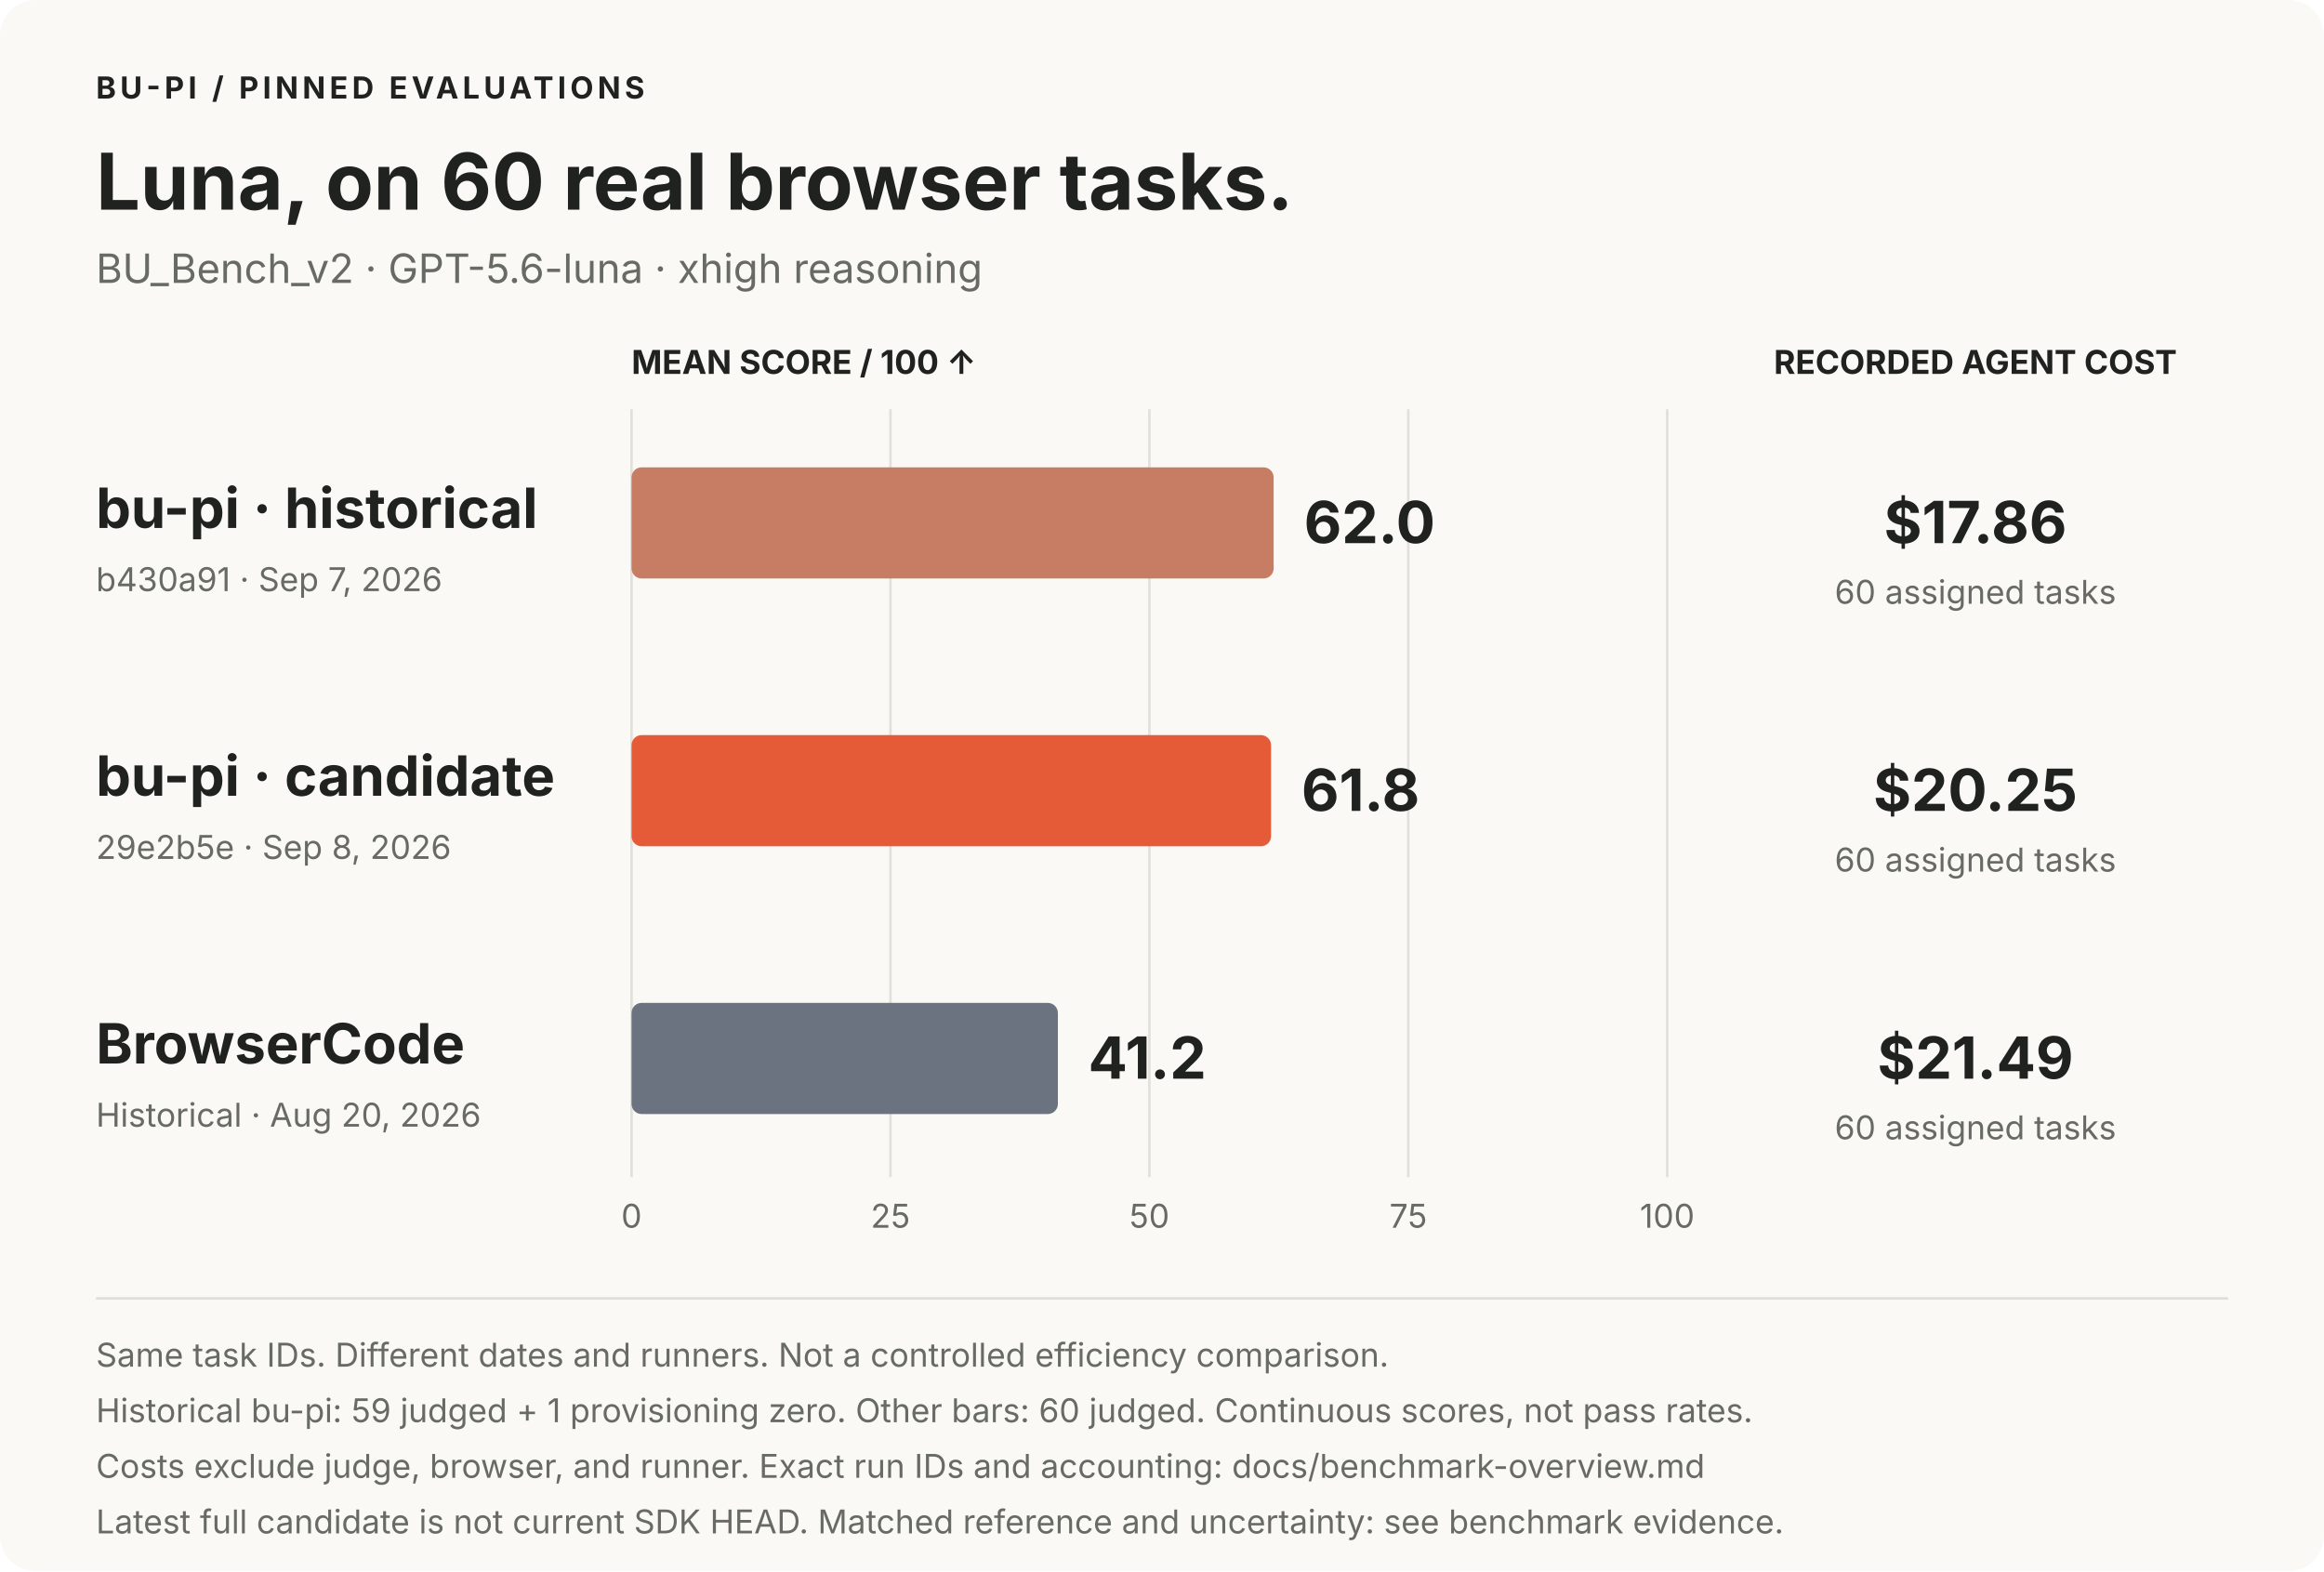
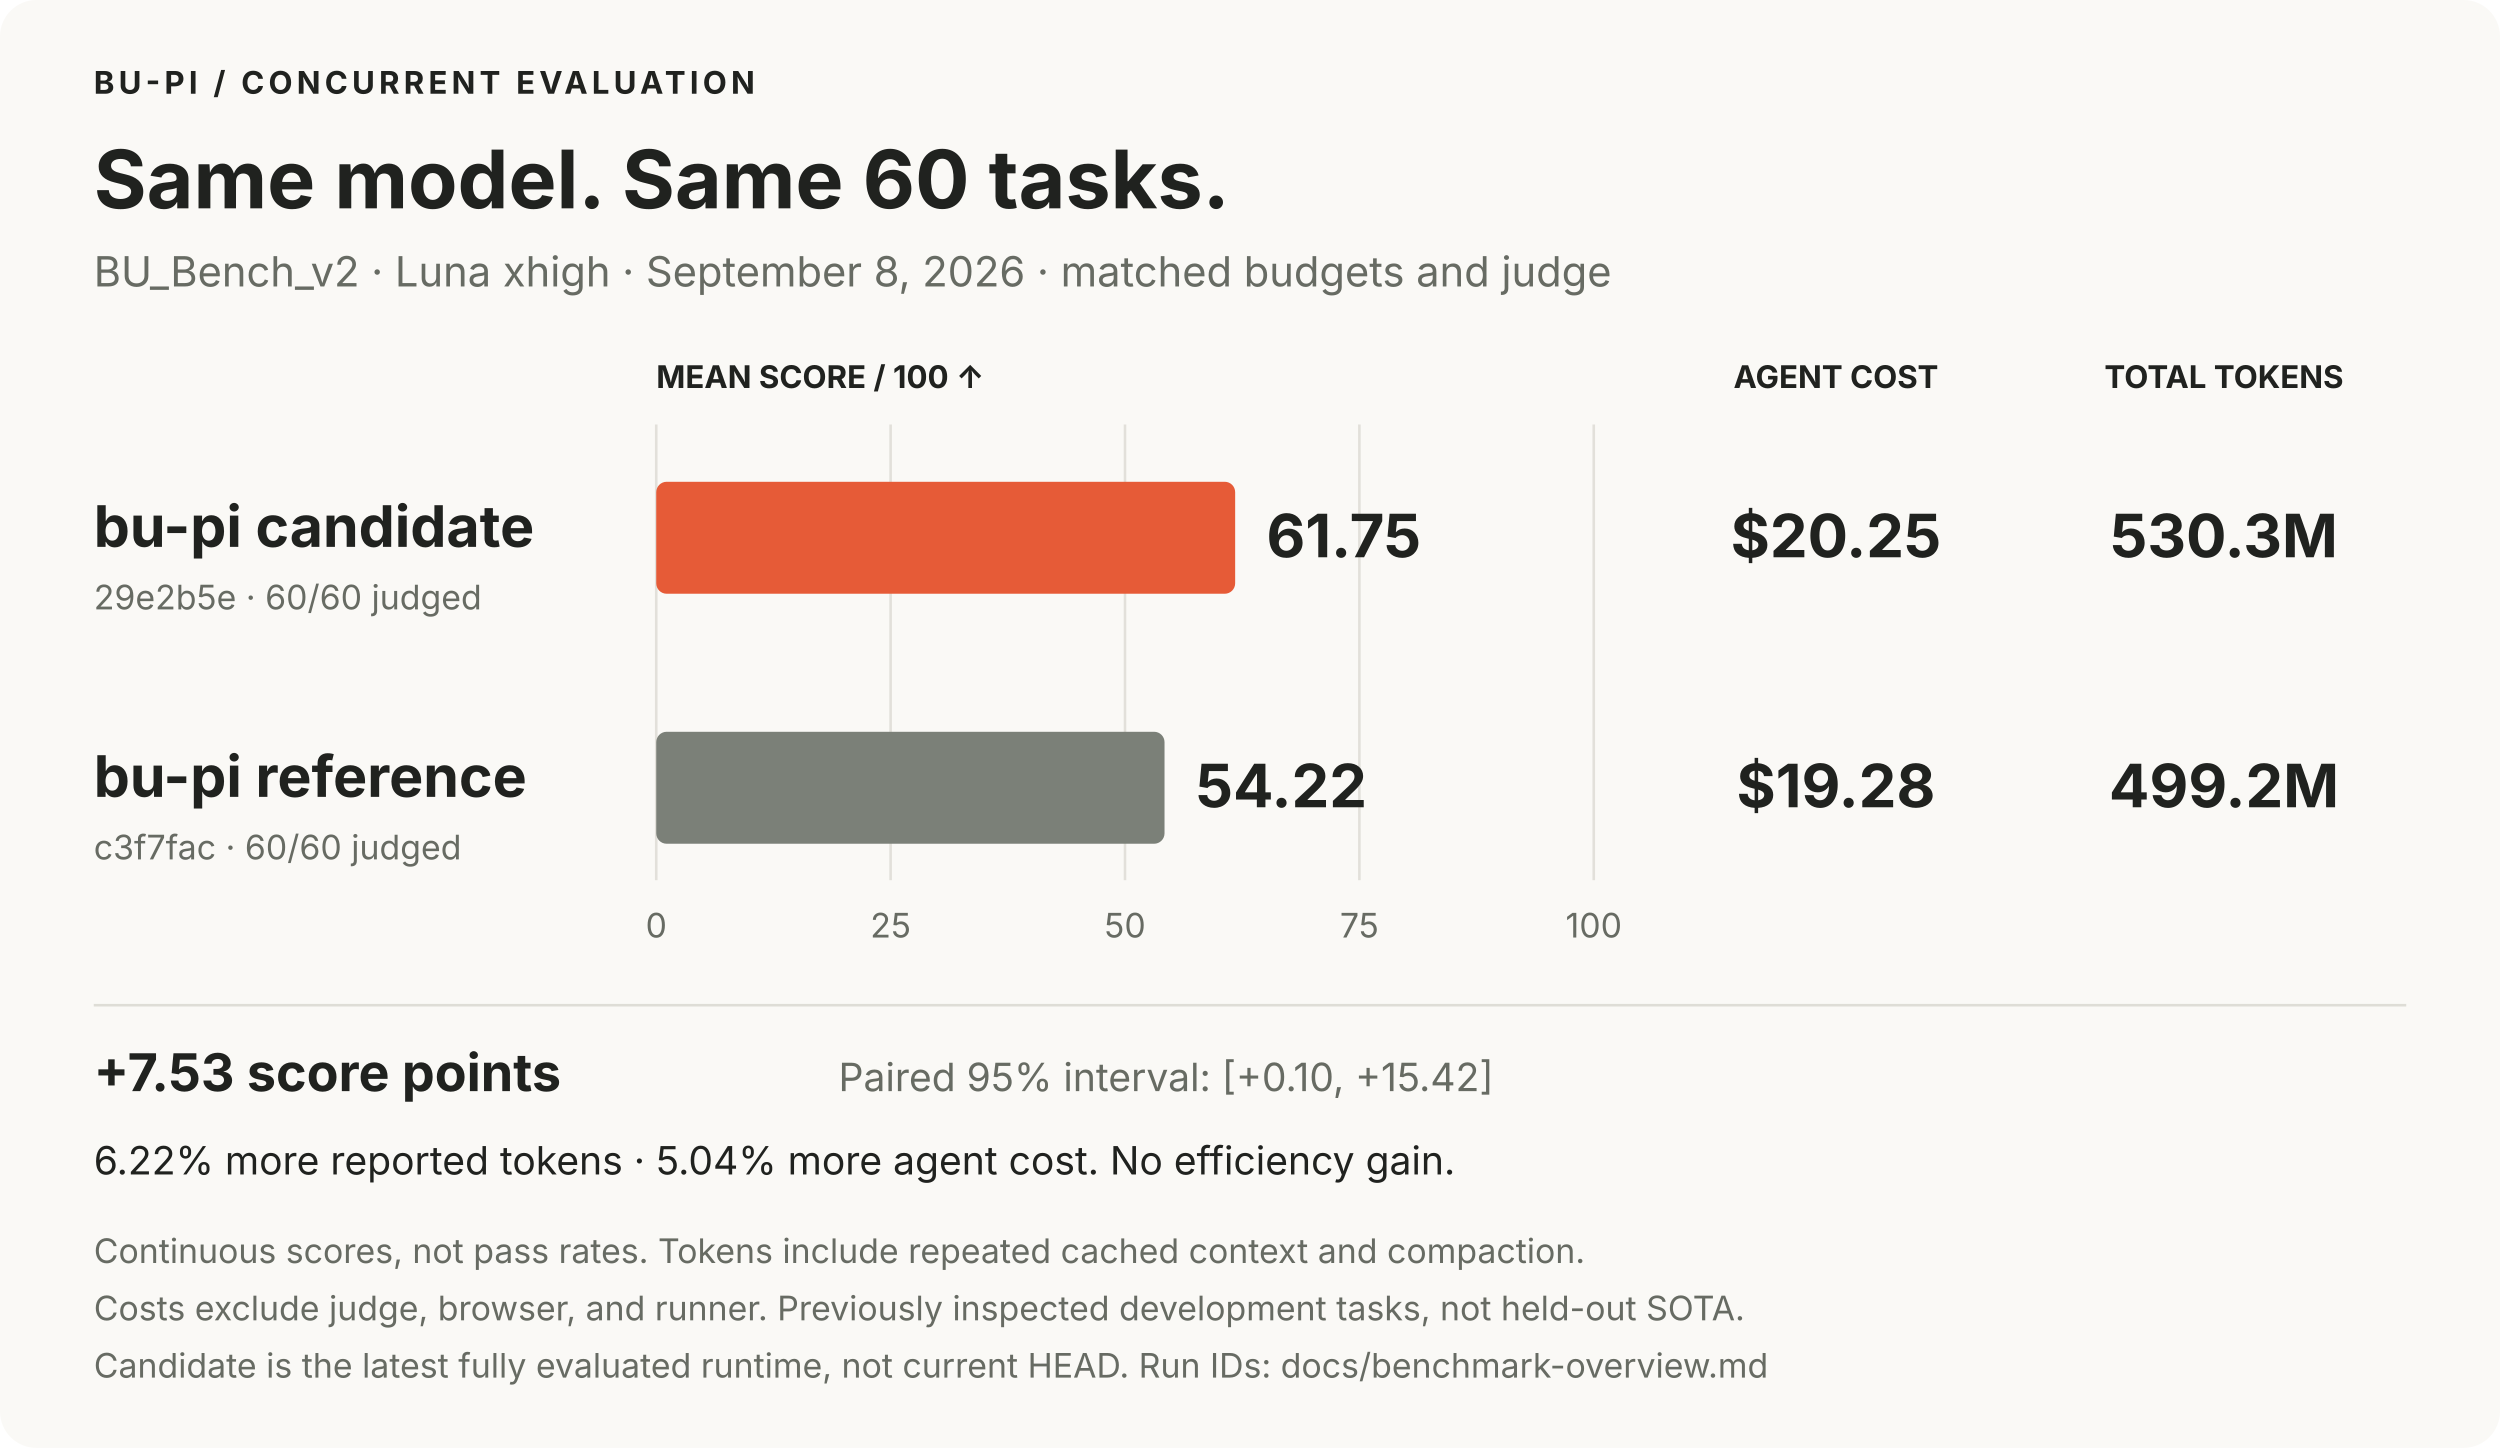
- <svg xmlns="http://www.w3.org/2000/svg" viewBox="0 0 920 622" role="img" aria-labelledby="title description">
+ <svg xmlns="http://www.w3.org/2000/svg" viewBox="0 0 960 556" role="img" aria-labelledby="title description">
  <style>
text{font-family:Inter,Arial,sans-serif;fill:#20221f}
.muted{fill:#676b63}.small{font-size:13px}.label{font-size:22px;font-weight:700}.value{font-size:23px;font-weight:700}
</style>
-   <rect width="920" height="622" rx="14" fill="#faf9f6" />
-   <text x="38" y="39" font-size="12" font-weight="700" letter-spacing="1.6" fill="#bc4328">BU-PI / PINNED EVALUATIONS</text>
-   <text x="38" y="83" font-size="31" font-weight="700">Luna, on 60 real browser tasks.</text>
-   <text x="38" y="112" font-size="16" class="muted">BU_Bench_v2 · GPT-5.6-luna · xhigh reasoning</text>
-   <text x="250" y="148" font-size="13" font-weight="700">MEAN SCORE / 100 ↑</text>
-   <text x="782" y="148" text-anchor="middle" font-size="13" font-weight="700">RECORDED AGENT COST</text>
-   <line x1="250" x2="250" y1="162" y2="466" stroke="#e2e0da" />
-   <text x="250" y="486" text-anchor="middle" class="muted small">0</text>
-   <line x1="352.5" x2="352.5" y1="162" y2="466" stroke="#e2e0da" />
-   <text x="352.5" y="486" text-anchor="middle" class="muted small">25</text>
-   <line x1="455" x2="455" y1="162" y2="466" stroke="#e2e0da" />
-   <text x="455" y="486" text-anchor="middle" class="muted small">50</text>
-   <line x1="557.5" x2="557.5" y1="162" y2="466" stroke="#e2e0da" />
-   <text x="557.5" y="486" text-anchor="middle" class="muted small">75</text>
-   <line x1="660" x2="660" y1="162" y2="466" stroke="#e2e0da" />
-   <text x="660" y="486" text-anchor="middle" class="muted small">100</text>
-   <text x="38" y="209" class="label">bu-pi · historical</text>
-   <text x="38" y="234" class="muted small">b430a91 · Sep 7, 2026</text>
-   <rect x="250" y="185" width="254.2" height="44" rx="4" fill="#c77d64" />
-   <text x="516.2" y="215" class="value">62.0</text>
-   <text x="782" y="215" text-anchor="middle" class="value">$17.86</text>
-   <text x="782" y="239" text-anchor="middle" class="muted small">60 assigned tasks</text>
-   <text x="38" y="315" class="label">bu-pi · candidate</text>
-   <text x="38" y="340" class="muted small">29e2b5e · Sep 8, 2026</text>
-   <rect x="250" y="291" width="253.175" height="44" rx="4" fill="#e65b37" />
-   <text x="515.175" y="321" class="value">61.8</text>
-   <text x="782" y="321" text-anchor="middle" class="value">$20.25</text>
-   <text x="782" y="345" text-anchor="middle" class="muted small">60 assigned tasks</text>
-   <text x="38" y="421" class="label">BrowserCode</text>
-   <text x="38" y="446" class="muted small">Historical · Aug 20, 2026</text>
-   <rect x="250" y="397" width="168.783" height="44" rx="4" fill="#6b7280" />
-   <text x="430.783" y="427" class="value">41.2</text>
-   <text x="782" y="427" text-anchor="middle" class="value">$21.49</text>
-   <text x="782" y="451" text-anchor="middle" class="muted small">60 assigned tasks</text>
-   <line x1="38" x2="882" y1="514" y2="514" stroke="#deddd6" />
-   <text x="38" y="541" class="muted small">Same task IDs. Different dates and runners. Not a controlled efficiency comparison.</text>
-   <text x="38" y="563" class="muted small">Historical bu-pi: 59 judged + 1 provisioning zero. Other bars: 60 judged. Continuous scores, not pass rates.</text>
-   <text x="38" y="585" class="muted small">Costs exclude judge, browser, and runner. Exact run IDs and accounting: docs/benchmark-overview.md</text>
-   <text x="38" y="607" class="muted small">Latest full candidate is not current SDK HEAD. Matched reference and uncertainty: see benchmark evidence.</text>
+   <rect width="960" height="556" rx="14" fill="#faf9f6" />
+   <text x="36" y="36" font-size="12" font-weight="700" letter-spacing="1.6">BU-PI / CONCURRENT EVALUATION</text>
+   <text x="36" y="80" font-size="31" font-weight="700">Same model. Same 60 tasks.</text>
+   <text x="36" y="110" font-size="16" class="muted">BU_Bench_v2 · Luna xhigh · September 8, 2026 · matched budgets and judge</text>
+   <text x="252" y="149" font-size="12" font-weight="700">MEAN SCORE / 100 ↑</text>
+   <text x="705" y="149" text-anchor="middle" font-size="12" font-weight="700">AGENT COST</text>
+   <text x="854" y="149" text-anchor="middle" font-size="12" font-weight="700">TOTAL TOKENS</text>
+   <line x1="252" x2="252" y1="163" y2="338" stroke="#e2e0da" />
+   <text x="252" y="360" text-anchor="middle" class="muted small">0</text>
+   <line x1="342" x2="342" y1="163" y2="338" stroke="#e2e0da" />
+   <text x="342" y="360" text-anchor="middle" class="muted small">25</text>
+   <line x1="432" x2="432" y1="163" y2="338" stroke="#e2e0da" />
+   <text x="432" y="360" text-anchor="middle" class="muted small">50</text>
+   <line x1="522" x2="522" y1="163" y2="338" stroke="#e2e0da" />
+   <text x="522" y="360" text-anchor="middle" class="muted small">75</text>
+   <line x1="612" x2="612" y1="163" y2="338" stroke="#e2e0da" />
+   <text x="612" y="360" text-anchor="middle" class="muted small">100</text>
+   <text x="36" y="210" class="label">bu-pi candidate</text>
+   <text x="36" y="234" class="muted small">29e2b5e · 60/60 judged</text>
+   <rect x="252" y="185" width="222.3" height="43" rx="4" fill="#e65b37" />
+   <text x="486.3" y="214" class="value">61.75</text>
+   <text x="705" y="214" text-anchor="middle" class="value">$20.25</text>
+   <text x="854" y="214" text-anchor="middle" class="value">530.3M</text>
+   <text x="36" y="306" class="label">bu-pi reference</text>
+   <text x="36" y="330" class="muted small">c3f7fac · 60/60 judged</text>
+   <rect x="252" y="281" width="195.18" height="43" rx="4" fill="#7b8078" />
+   <text x="459.18" y="310" class="value">54.22</text>
+   <text x="705" y="310" text-anchor="middle" class="value">$19.28</text>
+   <text x="854" y="310" text-anchor="middle" class="value">499.2M</text>
+   <line x1="36" x2="924" y1="386" y2="386" stroke="#deddd6" />
+   <text x="36" y="419" font-size="20" font-weight="700">+7.53 score points</text>
+   <text x="322" y="419" font-size="15" class="muted">Paired 95% interval: [+0.10, +15.42]</text>
+   <text x="36" y="451" font-size="15">6.22% more reported tokens · 5.04% more agent cost. No efficiency gain.</text>
+   <text x="36" y="485" class="muted small">Continuous scores, not pass rates. Tokens include repeated cached context and compaction.</text>
+   <text x="36" y="507" class="muted small">Costs exclude judge, browser, and runner. Previously inspected development tasks, not held-out SOTA.</text>
+   <text x="36" y="529" class="muted small">Candidate is the latest fully evaluated runtime, not current HEAD. Run IDs: docs/benchmark-overview.md</text>
</svg>
